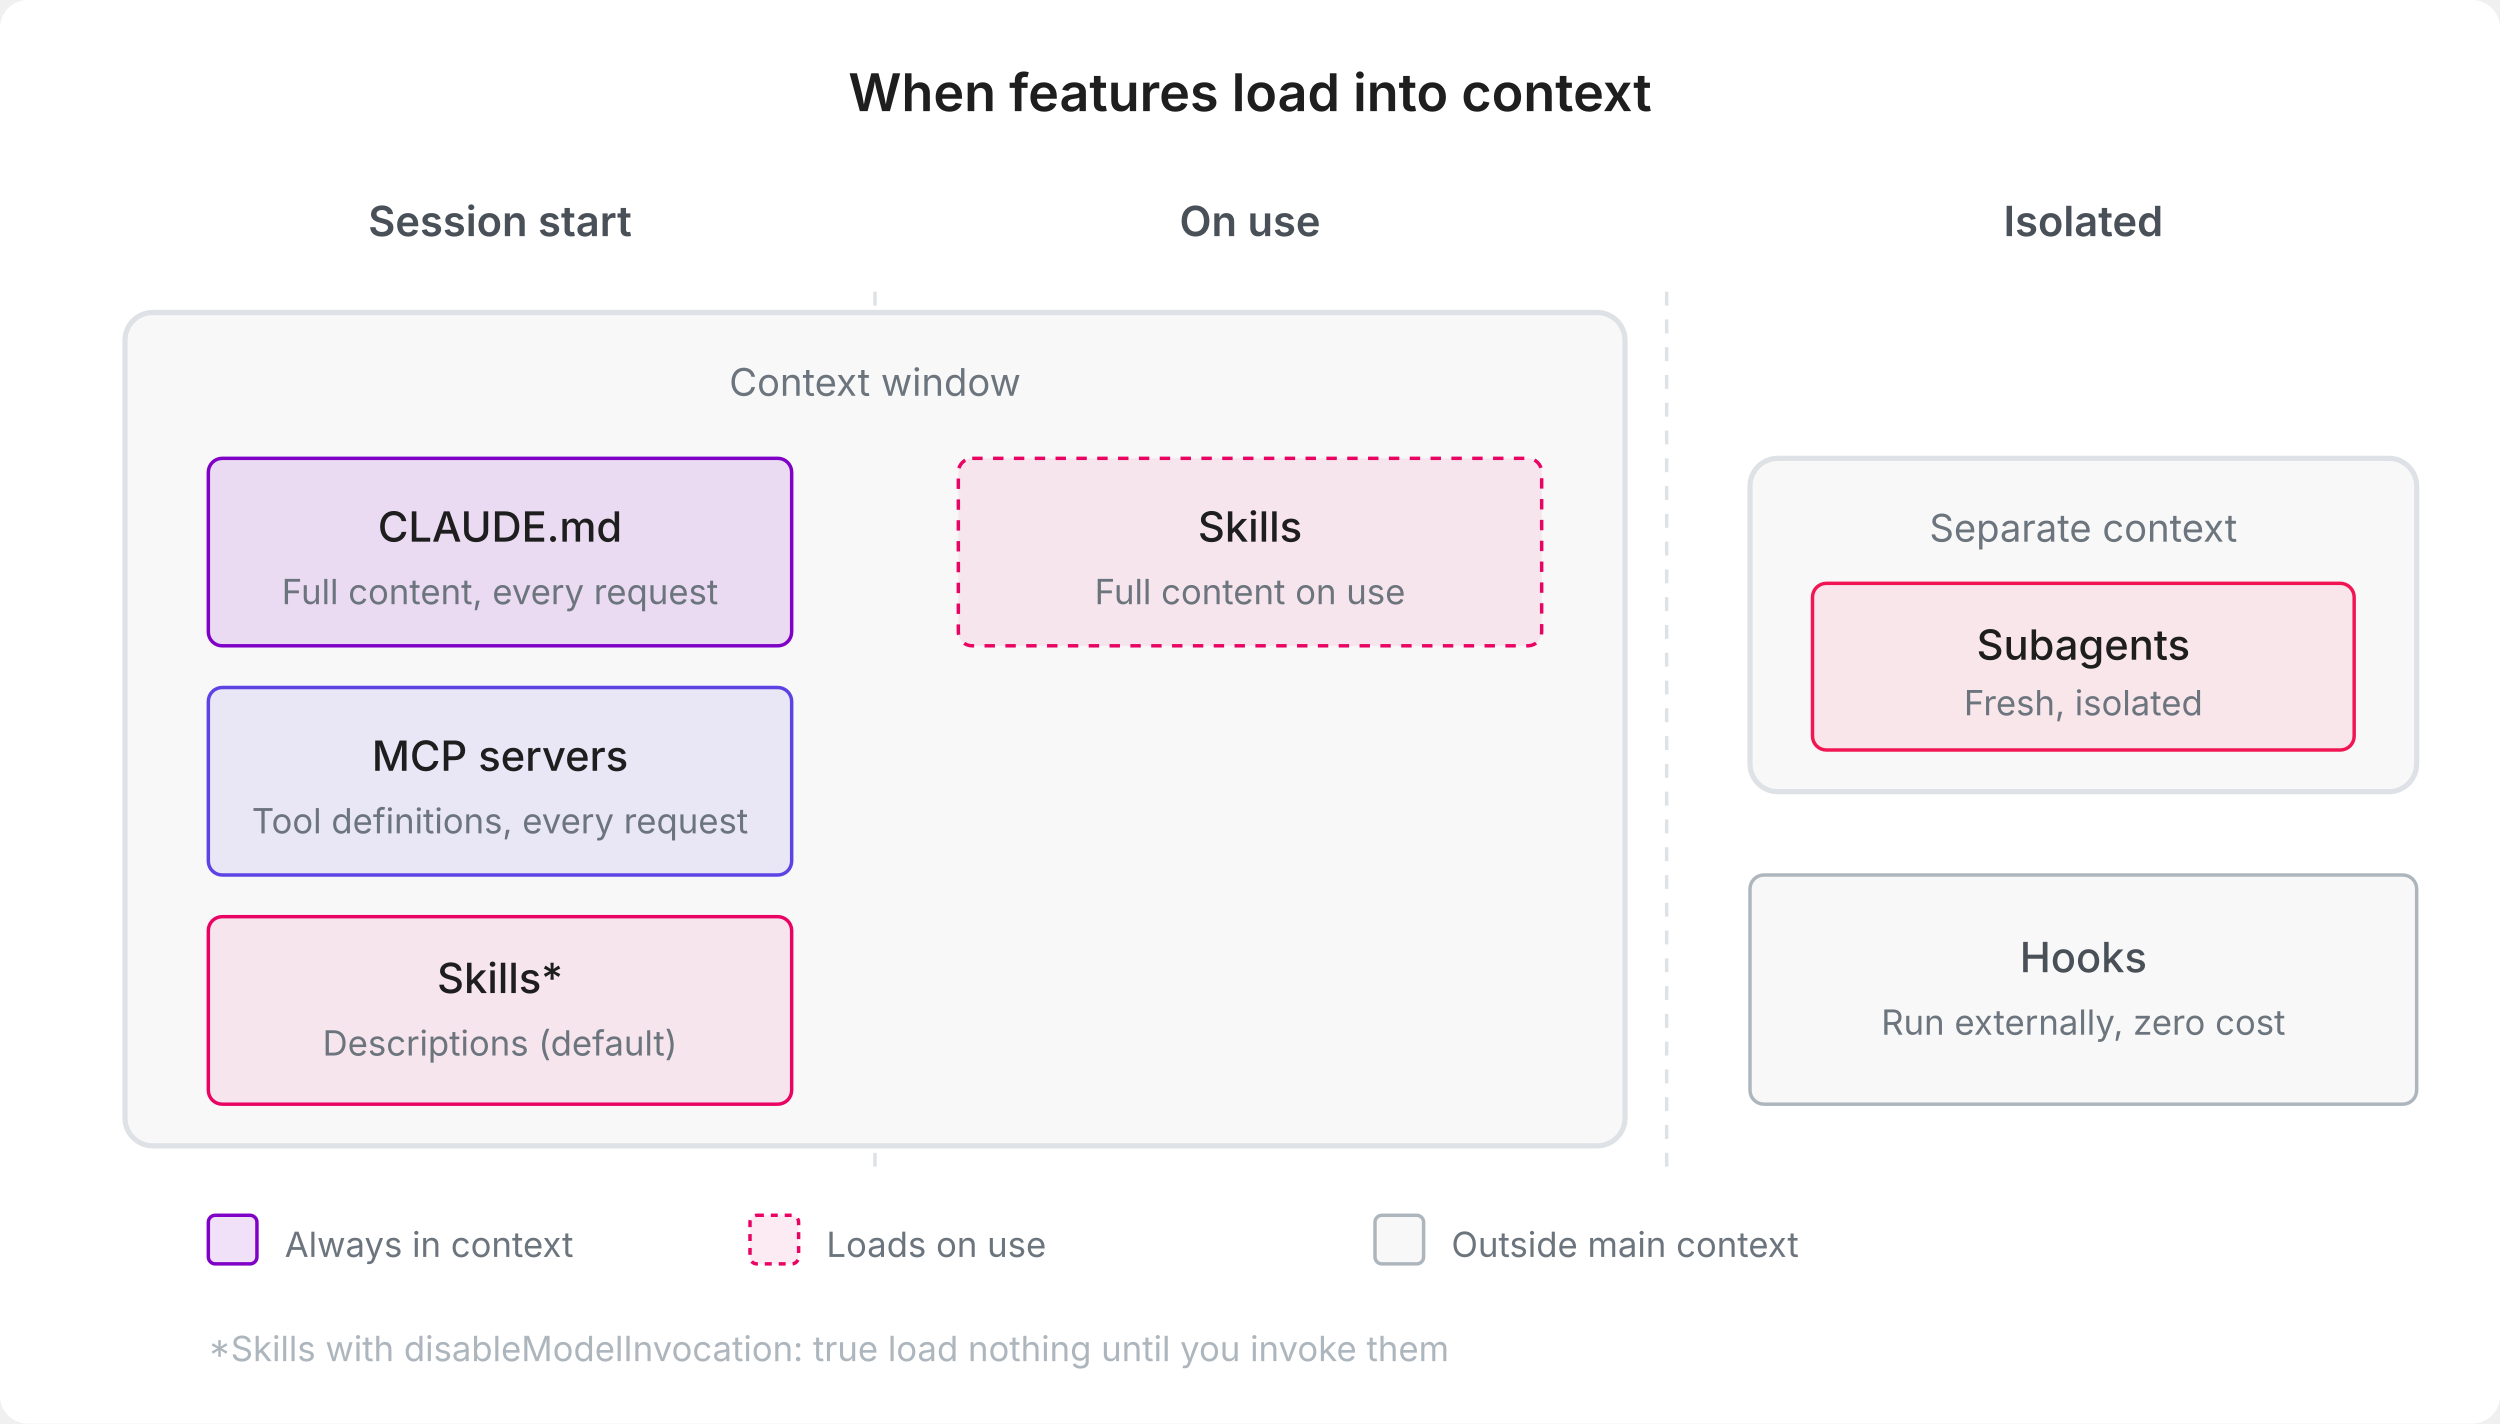
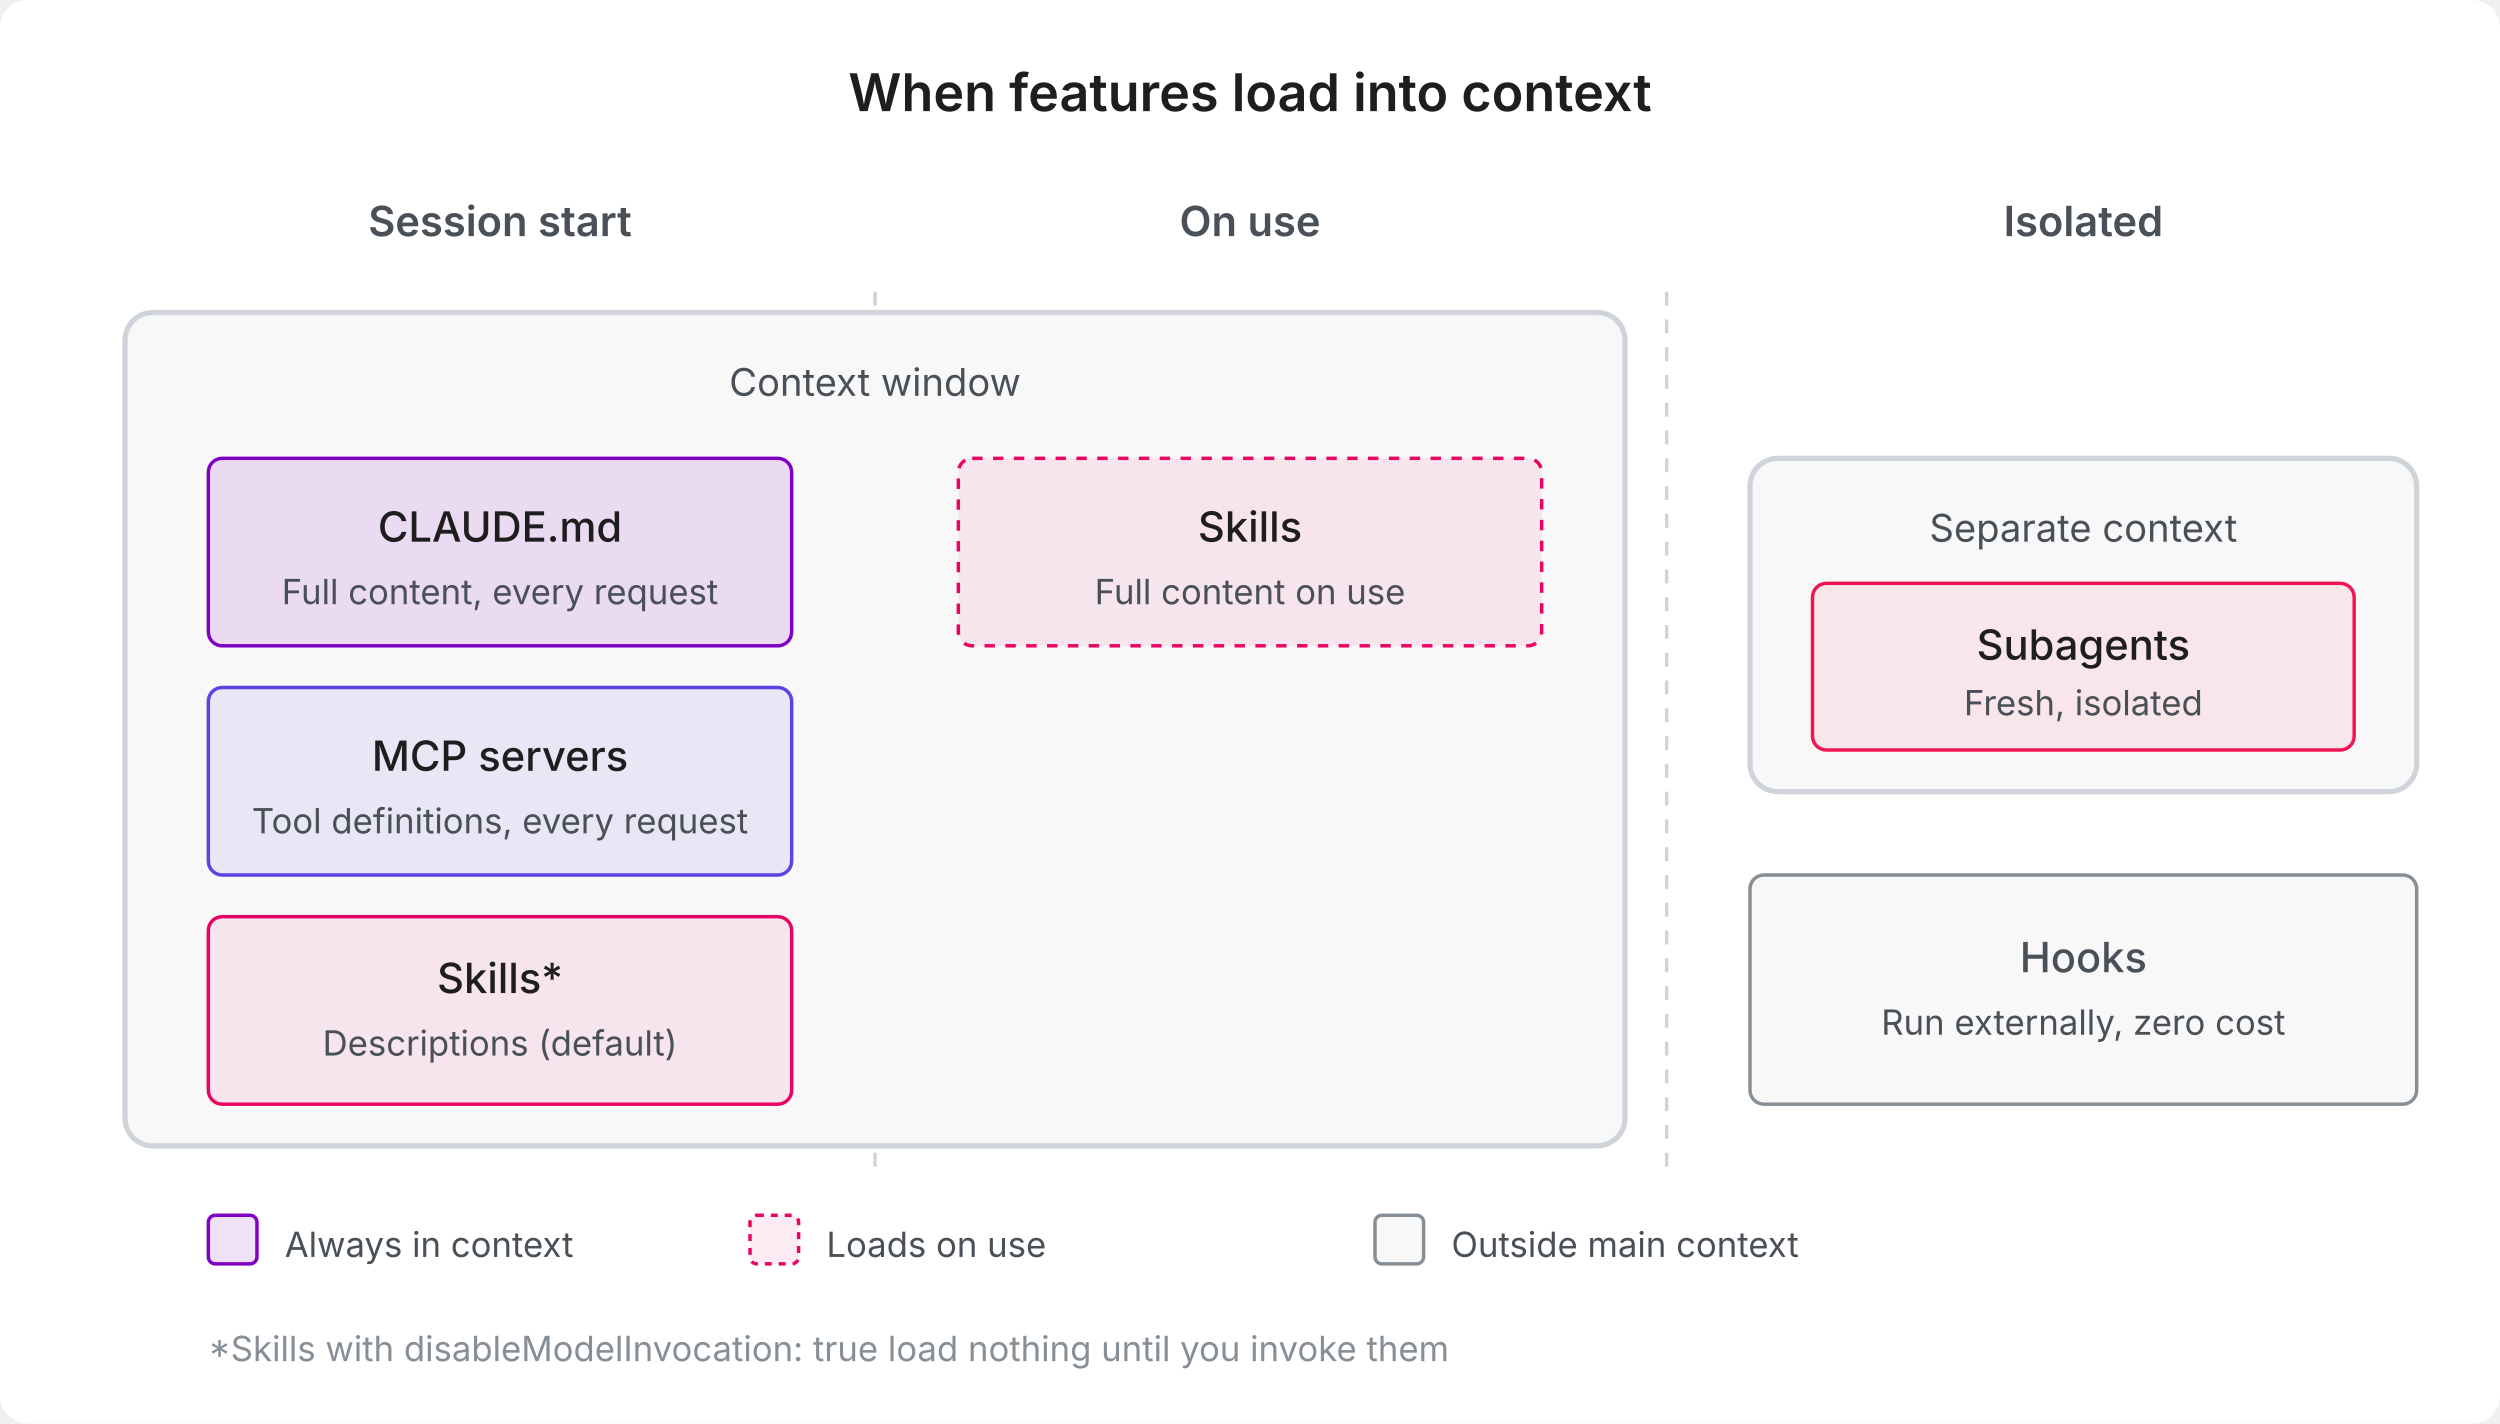
<svg xmlns="http://www.w3.org/2000/svg" width="100%" viewBox="0 0 720 410" fill="none">
  <rect width="720" height="410" rx="8" fill="#FFFFFF" />
  <text x="360" y="32" text-anchor="middle" font-family="system-ui, -apple-system, sans-serif" font-size="15" font-weight="600" fill="#1E1E1E">When features load into context</text>
  <text x="144" y="68" text-anchor="middle" font-family="system-ui, -apple-system, sans-serif" font-size="12" font-weight="600" fill="#495057">Session start</text>
  <text x="360" y="68" text-anchor="middle" font-family="system-ui, -apple-system, sans-serif" font-size="12" font-weight="600" fill="#495057">On use</text>
  <text x="600" y="68" text-anchor="middle" font-family="system-ui, -apple-system, sans-serif" font-size="12" font-weight="600" fill="#495057">Isolated</text>
-   <line x1="252" y1="84" x2="252" y2="336" stroke="#dee2e6" stroke-width="1" stroke-dasharray="4 4" />
-   <line x1="480" y1="84" x2="480" y2="336" stroke="#dee2e6" stroke-width="1" stroke-dasharray="4 4" />
-   <rect x="36" y="90" width="432" height="240" rx="8" fill="#F8F8F8" stroke="#dee2e6" stroke-width="1.5" />
-   <text x="252" y="114" text-anchor="middle" font-family="system-ui, -apple-system, sans-serif" font-size="11" fill="#6c757d">Context window</text>
+   <line x1="252" y1="84" x2="252" y2="336" stroke="#ced4da" stroke-width="1" stroke-dasharray="4 4" />
+   <line x1="480" y1="84" x2="480" y2="336" stroke="#ced4da" stroke-width="1" stroke-dasharray="4 4" />
+   <rect x="36" y="90" width="432" height="240" rx="8" fill="#F8F8F8" stroke="#ced4da" stroke-width="1.5" />
+   <text x="252" y="114" text-anchor="middle" font-family="system-ui, -apple-system, sans-serif" font-size="11" fill="#495057">Context window</text>
  <rect x="60" y="132" width="168" height="54" rx="4" fill="#8001c6" fill-opacity="0.12" stroke="#8001c6" stroke-width="1" />
  <text x="144" y="156" text-anchor="middle" font-family="system-ui, -apple-system, sans-serif" font-size="12" font-weight="500" fill="#1E1E1E">CLAUDE.md</text>
-   <text x="144" y="174" text-anchor="middle" font-family="system-ui, -apple-system, sans-serif" font-size="10" fill="#6c757d">Full content, every request</text>
+   <text x="144" y="174" text-anchor="middle" font-family="system-ui, -apple-system, sans-serif" font-size="10" fill="#495057">Full content, every request</text>
  <rect x="60" y="198" width="168" height="54" rx="4" fill="#5C44E4" fill-opacity="0.1" stroke="#5C44E4" stroke-width="1" />
  <text x="144" y="222" text-anchor="middle" font-family="system-ui, -apple-system, sans-serif" font-size="12" font-weight="500" fill="#1E1E1E">MCP servers</text>
-   <text x="144" y="240" text-anchor="middle" font-family="system-ui, -apple-system, sans-serif" font-size="10" fill="#6c757d">Tool definitions, every request</text>
+   <text x="144" y="240" text-anchor="middle" font-family="system-ui, -apple-system, sans-serif" font-size="10" fill="#495057">Tool definitions, every request</text>
  <rect x="60" y="264" width="168" height="54" rx="4" fill="#E90464" fill-opacity="0.08" stroke="#E90464" stroke-width="1" />
  <text x="144" y="286" text-anchor="middle" font-family="system-ui, -apple-system, sans-serif" font-size="12" font-weight="500" fill="#1E1E1E">Skills*</text>
-   <text x="144" y="304" text-anchor="middle" font-family="system-ui, -apple-system, sans-serif" font-size="10" fill="#6c757d">Descriptions (default)</text>
+   <text x="144" y="304" text-anchor="middle" font-family="system-ui, -apple-system, sans-serif" font-size="10" fill="#495057">Descriptions (default)</text>
  <rect x="276" y="132" width="168" height="54" rx="4" fill="#E90464" fill-opacity="0.08" stroke="#E90464" stroke-width="1" stroke-dasharray="3 3" />
  <text x="360" y="156" text-anchor="middle" font-family="system-ui, -apple-system, sans-serif" font-size="12" font-weight="500" fill="#1E1E1E">Skills</text>
-   <text x="360" y="174" text-anchor="middle" font-family="system-ui, -apple-system, sans-serif" font-size="10" fill="#6c757d">Full content on use</text>
-   <rect x="504" y="132" width="192" height="96" rx="8" fill="#F8F8F8" stroke="#dee2e6" stroke-width="1.5" />
-   <text x="600" y="156" text-anchor="middle" font-family="system-ui, -apple-system, sans-serif" font-size="11" fill="#6c757d">Separate context</text>
+   <text x="360" y="174" text-anchor="middle" font-family="system-ui, -apple-system, sans-serif" font-size="10" fill="#495057">Full content on use</text>
+   <rect x="504" y="132" width="192" height="96" rx="8" fill="#F8F8F8" stroke="#ced4da" stroke-width="1.5" />
+   <text x="600" y="156" text-anchor="middle" font-family="system-ui, -apple-system, sans-serif" font-size="11" fill="#495057">Separate context</text>
  <rect x="522" y="168" width="156" height="48" rx="4" fill="#f11653" fill-opacity="0.08" stroke="#f11653" stroke-width="1" />
  <text x="600" y="190" text-anchor="middle" font-family="system-ui, -apple-system, sans-serif" font-size="12" font-weight="500" fill="#1E1E1E">Subagents</text>
-   <text x="600" y="206" text-anchor="middle" font-family="system-ui, -apple-system, sans-serif" font-size="10" fill="#6c757d">Fresh, isolated</text>
-   <rect x="504" y="252" width="192" height="66" rx="4" fill="#F8F8F8" stroke="#adb5bd" stroke-width="1" />
+   <text x="600" y="206" text-anchor="middle" font-family="system-ui, -apple-system, sans-serif" font-size="10" fill="#495057">Fresh, isolated</text>
+   <rect x="504" y="252" width="192" height="66" rx="4" fill="#F8F8F8" stroke="#868e96" stroke-width="1" />
  <text x="600" y="280" text-anchor="middle" font-family="system-ui, -apple-system, sans-serif" font-size="12" font-weight="500" fill="#495057">Hooks</text>
-   <text x="600" y="298" text-anchor="middle" font-family="system-ui, -apple-system, sans-serif" font-size="10" fill="#6c757d">Run externally, zero cost</text>
+   <text x="600" y="298" text-anchor="middle" font-family="system-ui, -apple-system, sans-serif" font-size="10" fill="#495057">Run externally, zero cost</text>
  <rect x="60" y="350" width="14" height="14" rx="2" fill="#8001c6" fill-opacity="0.12" stroke="#8001c6" stroke-width="1" />
-   <text x="82" y="362" font-family="system-ui, -apple-system, sans-serif" font-size="10" fill="#6c757d">Always in context</text>
+   <text x="82" y="362" font-family="system-ui, -apple-system, sans-serif" font-size="10" fill="#495057">Always in context</text>
  <rect x="216" y="350" width="14" height="14" rx="2" fill="#E90464" fill-opacity="0.08" stroke="#E90464" stroke-width="1" stroke-dasharray="2 2" />
-   <text x="238" y="362" font-family="system-ui, -apple-system, sans-serif" font-size="10" fill="#6c757d">Loads on use</text>
-   <rect x="396" y="350" width="14" height="14" rx="2" fill="#F8F8F8" stroke="#adb5bd" stroke-width="1" />
-   <text x="418" y="362" font-family="system-ui, -apple-system, sans-serif" font-size="10" fill="#6c757d">Outside main context</text>
-   <text x="60" y="392" font-family="system-ui, -apple-system, sans-serif" font-size="10" fill="#adb5bd">*Skills with disableModelInvocation: true load nothing until you invoke them</text>
+   <text x="238" y="362" font-family="system-ui, -apple-system, sans-serif" font-size="10" fill="#495057">Loads on use</text>
+   <rect x="396" y="350" width="14" height="14" rx="2" fill="#F8F8F8" stroke="#868e96" stroke-width="1" />
+   <text x="418" y="362" font-family="system-ui, -apple-system, sans-serif" font-size="10" fill="#495057">Outside main context</text>
+   <text x="60" y="392" font-family="system-ui, -apple-system, sans-serif" font-size="10" fill="#868e96">*Skills with disableModelInvocation: true load nothing until you invoke them</text>
</svg>
